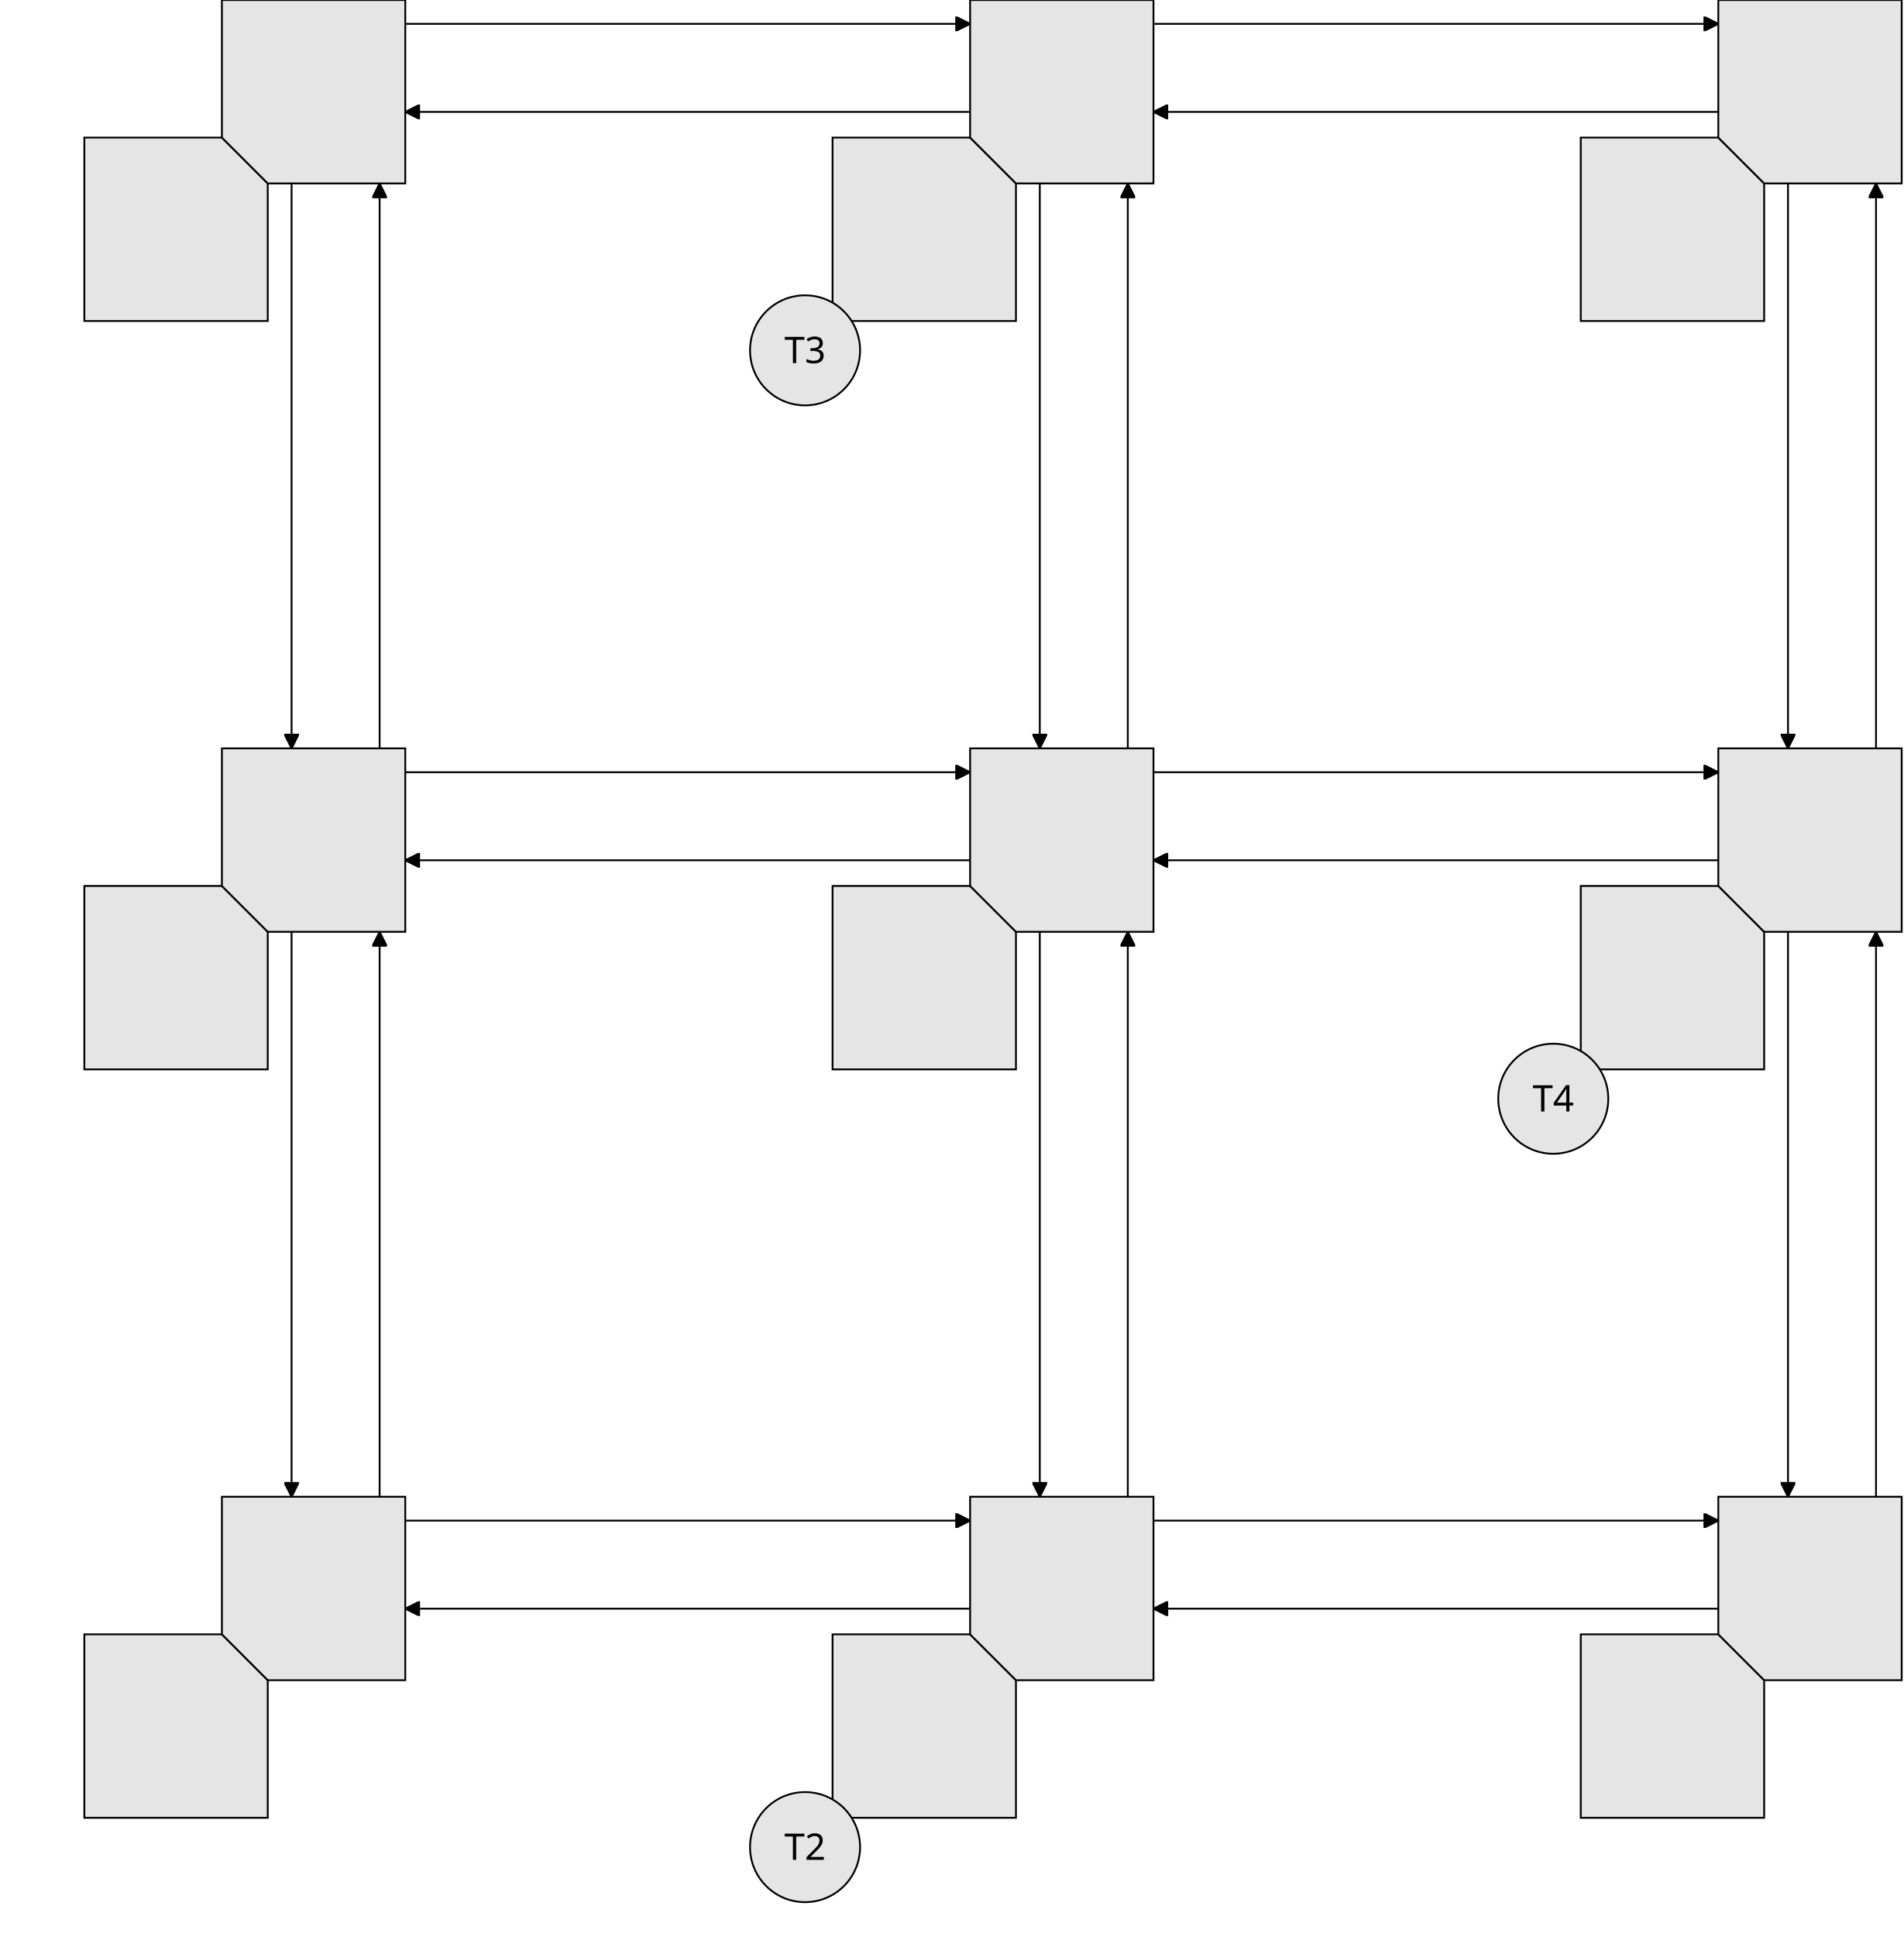
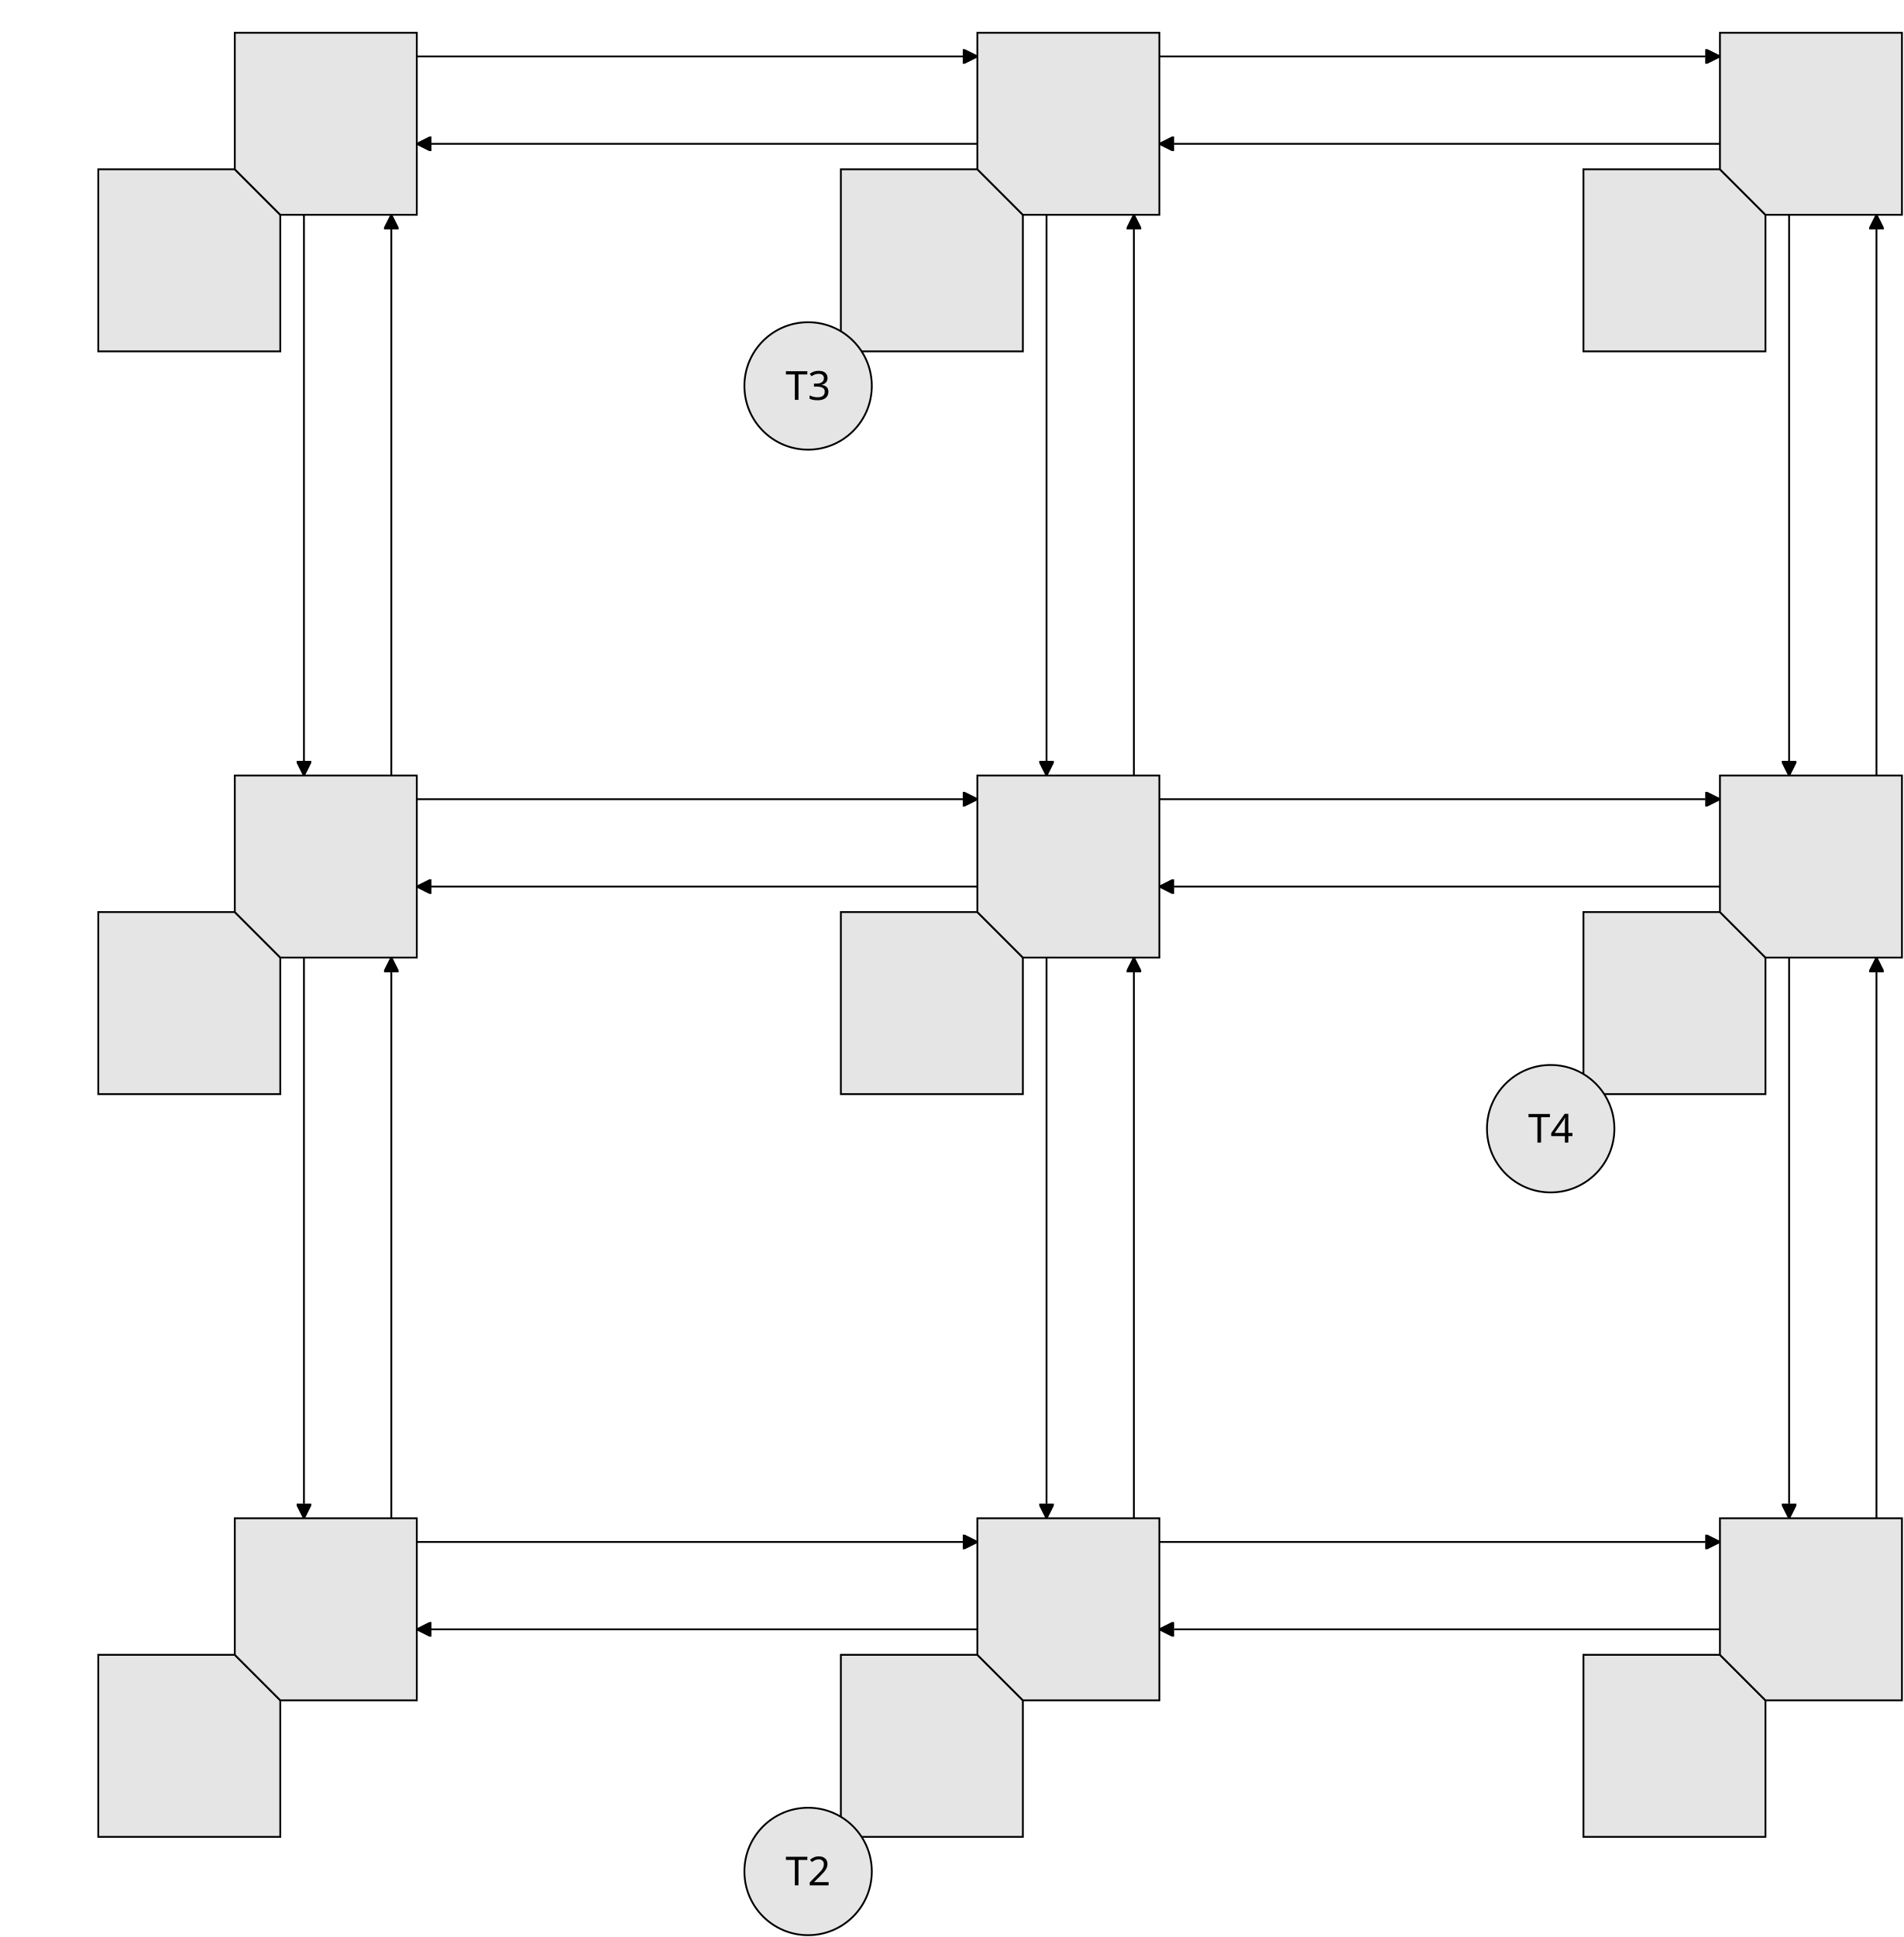
- <svg xmlns="http://www.w3.org/2000/svg" preserveAspectRation="xMidYMid meet" class="w-full max-h-full" viewBox="0 0 1038 1056">
+ <svg xmlns="http://www.w3.org/2000/svg" preserveAspectRation="xMidYMid meet" class="w-full max-h-full" viewBox="0 -18 1046 1064">
  <defs>
    <marker id="arrowHead" orient="auto" markerWidth="8" markerHeight="8" refY="4">
      <path d="M0,0 M0,0 V8 L8,4 Z" fill="black" fill-rule="evenodd" stroke="black" stroke-linecap="butt" stroke-width="1" />
    </marker>
    <filter x="0" y="0" width="1" height="1" id="textBackground">
      <feFlood flood-color="#e5e5e5" />
      <feComposite in="SourceGraphic" operator="or" />
    </filter>
  </defs>
  <style>.baseFill{fill: #e5e5e5;}.edgeData{display: none;}</style>
  <g id="mainGroup">
    <g id="processingGroup">
      <g id="0">
-         <path id="c0" d="M46,75 l0,100 l100,0 l0,-75 l-25,-25 l-75,0 Z" class="baseFill" fill-rule="evenodd" stroke="black" stroke-linecap="butt" stroke-width="1" />
-         <path id="r0" d="M121,75 l0,-75 l100,0 l0,100 l-75,0 Z" class="baseFill" fill-rule="evenodd" stroke="black" stroke-linecap="butt" stroke-width="1" />
+         <path id="c0" d="M54,75 l0,100 l100,0 l0,-75 l-25,-25 l-75,0 Z" class="baseFill" fill-rule="evenodd" stroke="black" stroke-linecap="butt" stroke-width="1" />
+         <path id="r0" d="M129,75 l0,-75 l100,0 l0,100 l-75,0 Z" class="baseFill" fill-rule="evenodd" stroke="black" stroke-linecap="butt" stroke-width="1" />
      </g>
      <g id="1">
-         <path id="c1" d="M454,75 l0,100 l100,0 l0,-75 l-25,-25 l-75,0 Z" class="baseFill" fill-rule="evenodd" stroke="black" stroke-linecap="butt" stroke-width="1" />
-         <path id="r1" d="M529,75 l0,-75 l100,0 l0,100 l-75,0 Z" class="baseFill" fill-rule="evenodd" stroke="black" stroke-linecap="butt" stroke-width="1" />
+         <path id="c1" d="M462,75 l0,100 l100,0 l0,-75 l-25,-25 l-75,0 Z" class="baseFill" fill-rule="evenodd" stroke="black" stroke-linecap="butt" stroke-width="1" />
+         <path id="r1" d="M537,75 l0,-75 l100,0 l0,100 l-75,0 Z" class="baseFill" fill-rule="evenodd" stroke="black" stroke-linecap="butt" stroke-width="1" />
        <g>
-           <circle cx="439" cy="191" r="30" fill="#e5e5e5" stroke="black" stroke-width="1" />
-           <text x="439" y="191" font-size="20px" font-family="Roboto Mono" text-anchor="middle" dominant-baseline="middle" fill="black">T3</text>
+           <circle cx="444" cy="194" r="35" fill="#e5e5e5" stroke="black" stroke-width="1" />
+           <text x="444" y="194" font-size="22px" font-family="Roboto Mono" text-anchor="middle" dominant-baseline="middle" fill="black">T3</text>
        </g>
      </g>
      <g id="2">
-         <path id="c2" d="M862,75 l0,100 l100,0 l0,-75 l-25,-25 l-75,0 Z" class="baseFill" fill-rule="evenodd" stroke="black" stroke-linecap="butt" stroke-width="1" />
-         <path id="r2" d="M937,75 l0,-75 l100,0 l0,100 l-75,0 Z" class="baseFill" fill-rule="evenodd" stroke="black" stroke-linecap="butt" stroke-width="1" />
+         <path id="c2" d="M870,75 l0,100 l100,0 l0,-75 l-25,-25 l-75,0 Z" class="baseFill" fill-rule="evenodd" stroke="black" stroke-linecap="butt" stroke-width="1" />
+         <path id="r2" d="M945,75 l0,-75 l100,0 l0,100 l-75,0 Z" class="baseFill" fill-rule="evenodd" stroke="black" stroke-linecap="butt" stroke-width="1" />
      </g>
      <g id="3">
-         <path id="c3" d="M46,483 l0,100 l100,0 l0,-75 l-25,-25 l-75,0 Z" class="baseFill" fill-rule="evenodd" stroke="black" stroke-linecap="butt" stroke-width="1" />
-         <path id="r3" d="M121,483 l0,-75 l100,0 l0,100 l-75,0 Z" class="baseFill" fill-rule="evenodd" stroke="black" stroke-linecap="butt" stroke-width="1" />
+         <path id="c3" d="M54,483 l0,100 l100,0 l0,-75 l-25,-25 l-75,0 Z" class="baseFill" fill-rule="evenodd" stroke="black" stroke-linecap="butt" stroke-width="1" />
+         <path id="r3" d="M129,483 l0,-75 l100,0 l0,100 l-75,0 Z" class="baseFill" fill-rule="evenodd" stroke="black" stroke-linecap="butt" stroke-width="1" />
      </g>
      <g id="4">
-         <path id="c4" d="M454,483 l0,100 l100,0 l0,-75 l-25,-25 l-75,0 Z" class="baseFill" fill-rule="evenodd" stroke="black" stroke-linecap="butt" stroke-width="1" />
-         <path id="r4" d="M529,483 l0,-75 l100,0 l0,100 l-75,0 Z" class="baseFill" fill-rule="evenodd" stroke="black" stroke-linecap="butt" stroke-width="1" />
+         <path id="c4" d="M462,483 l0,100 l100,0 l0,-75 l-25,-25 l-75,0 Z" class="baseFill" fill-rule="evenodd" stroke="black" stroke-linecap="butt" stroke-width="1" />
+         <path id="r4" d="M537,483 l0,-75 l100,0 l0,100 l-75,0 Z" class="baseFill" fill-rule="evenodd" stroke="black" stroke-linecap="butt" stroke-width="1" />
      </g>
      <g id="5">
-         <path id="c5" d="M862,483 l0,100 l100,0 l0,-75 l-25,-25 l-75,0 Z" class="baseFill" fill-rule="evenodd" stroke="black" stroke-linecap="butt" stroke-width="1" />
-         <path id="r5" d="M937,483 l0,-75 l100,0 l0,100 l-75,0 Z" class="baseFill" fill-rule="evenodd" stroke="black" stroke-linecap="butt" stroke-width="1" />
+         <path id="c5" d="M870,483 l0,100 l100,0 l0,-75 l-25,-25 l-75,0 Z" class="baseFill" fill-rule="evenodd" stroke="black" stroke-linecap="butt" stroke-width="1" />
+         <path id="r5" d="M945,483 l0,-75 l100,0 l0,100 l-75,0 Z" class="baseFill" fill-rule="evenodd" stroke="black" stroke-linecap="butt" stroke-width="1" />
        <g>
-           <circle cx="847" cy="599" r="30" fill="#e5e5e5" stroke="black" stroke-width="1" />
-           <text x="847" y="599" font-size="20px" font-family="Roboto Mono" text-anchor="middle" dominant-baseline="middle" fill="black">T4</text>
+           <circle cx="852" cy="602" r="35" fill="#e5e5e5" stroke="black" stroke-width="1" />
+           <text x="852" y="602" font-size="22px" font-family="Roboto Mono" text-anchor="middle" dominant-baseline="middle" fill="black">T4</text>
        </g>
      </g>
      <g id="6">
-         <path id="c6" d="M46,891 l0,100 l100,0 l0,-75 l-25,-25 l-75,0 Z" class="baseFill" fill-rule="evenodd" stroke="black" stroke-linecap="butt" stroke-width="1" />
-         <path id="r6" d="M121,891 l0,-75 l100,0 l0,100 l-75,0 Z" class="baseFill" fill-rule="evenodd" stroke="black" stroke-linecap="butt" stroke-width="1" />
+         <path id="c6" d="M54,891 l0,100 l100,0 l0,-75 l-25,-25 l-75,0 Z" class="baseFill" fill-rule="evenodd" stroke="black" stroke-linecap="butt" stroke-width="1" />
+         <path id="r6" d="M129,891 l0,-75 l100,0 l0,100 l-75,0 Z" class="baseFill" fill-rule="evenodd" stroke="black" stroke-linecap="butt" stroke-width="1" />
      </g>
      <g id="7">
-         <path id="c7" d="M454,891 l0,100 l100,0 l0,-75 l-25,-25 l-75,0 Z" class="baseFill" fill-rule="evenodd" stroke="black" stroke-linecap="butt" stroke-width="1" />
-         <path id="r7" d="M529,891 l0,-75 l100,0 l0,100 l-75,0 Z" class="baseFill" fill-rule="evenodd" stroke="black" stroke-linecap="butt" stroke-width="1" />
+         <path id="c7" d="M462,891 l0,100 l100,0 l0,-75 l-25,-25 l-75,0 Z" class="baseFill" fill-rule="evenodd" stroke="black" stroke-linecap="butt" stroke-width="1" />
+         <path id="r7" d="M537,891 l0,-75 l100,0 l0,100 l-75,0 Z" class="baseFill" fill-rule="evenodd" stroke="black" stroke-linecap="butt" stroke-width="1" />
        <g>
-           <circle cx="439" cy="1007" r="30" fill="#e5e5e5" stroke="black" stroke-width="1" />
-           <text x="439" y="1007" font-size="20px" font-family="Roboto Mono" text-anchor="middle" dominant-baseline="middle" fill="black">T2</text>
+           <circle cx="444" cy="1010" r="35" fill="#e5e5e5" stroke="black" stroke-width="1" />
+           <text x="444" y="1010" font-size="22px" font-family="Roboto Mono" text-anchor="middle" dominant-baseline="middle" fill="black">T2</text>
        </g>
      </g>
      <g id="8">
-         <path id="c8" d="M862,891 l0,100 l100,0 l0,-75 l-25,-25 l-75,0 Z" class="baseFill" fill-rule="evenodd" stroke="black" stroke-linecap="butt" stroke-width="1" />
-         <path id="r8" d="M937,891 l0,-75 l100,0 l0,100 l-75,0 Z" class="baseFill" fill-rule="evenodd" stroke="black" stroke-linecap="butt" stroke-width="1" />
+         <path id="c8" d="M870,891 l0,100 l100,0 l0,-75 l-25,-25 l-75,0 Z" class="baseFill" fill-rule="evenodd" stroke="black" stroke-linecap="butt" stroke-width="1" />
+         <path id="r8" d="M945,891 l0,-75 l100,0 l0,100 l-75,0 Z" class="baseFill" fill-rule="evenodd" stroke="black" stroke-linecap="butt" stroke-width="1" />
      </g>
    </g>
    <g>
      <g>
-         <path d="M159,100 v300" fill-rule="evenodd" stroke="black" stroke-linecap="butt" stroke-width="1" marker-end="url(#arrowHead)" />
-         <path d="M221,13 h300" fill-rule="evenodd" stroke="black" stroke-linecap="butt" stroke-width="1" marker-end="url(#arrowHead)" />
-         <path d="M567,100 v300" fill-rule="evenodd" stroke="black" stroke-linecap="butt" stroke-width="1" marker-end="url(#arrowHead)" />
-         <path d="M529,61 h-300" fill-rule="evenodd" stroke="black" stroke-linecap="butt" stroke-width="1" marker-end="url(#arrowHead)" />
-         <path d="M629,13 h300" fill-rule="evenodd" stroke="black" stroke-linecap="butt" stroke-width="1" marker-end="url(#arrowHead)" />
-         <path d="M975,100 v300" fill-rule="evenodd" stroke="black" stroke-linecap="butt" stroke-width="1" marker-end="url(#arrowHead)" />
-         <path d="M937,61 h-300" fill-rule="evenodd" stroke="black" stroke-linecap="butt" stroke-width="1" marker-end="url(#arrowHead)" />
-         <path d="M207,408 v-300" fill-rule="evenodd" stroke="black" stroke-linecap="butt" stroke-width="1" marker-end="url(#arrowHead)" />
-         <path d="M159,508 v300" fill-rule="evenodd" stroke="black" stroke-linecap="butt" stroke-width="1" marker-end="url(#arrowHead)" />
-         <path d="M221,421 h300" fill-rule="evenodd" stroke="black" stroke-linecap="butt" stroke-width="1" marker-end="url(#arrowHead)" />
-         <path d="M615,408 v-300" fill-rule="evenodd" stroke="black" stroke-linecap="butt" stroke-width="1" marker-end="url(#arrowHead)" />
-         <path d="M567,508 v300" fill-rule="evenodd" stroke="black" stroke-linecap="butt" stroke-width="1" marker-end="url(#arrowHead)" />
-         <path d="M529,469 h-300" fill-rule="evenodd" stroke="black" stroke-linecap="butt" stroke-width="1" marker-end="url(#arrowHead)" />
-         <path d="M629,421 h300" fill-rule="evenodd" stroke="black" stroke-linecap="butt" stroke-width="1" marker-end="url(#arrowHead)" />
-         <path d="M1023,408 v-300" fill-rule="evenodd" stroke="black" stroke-linecap="butt" stroke-width="1" marker-end="url(#arrowHead)" />
-         <path d="M975,508 v300" fill-rule="evenodd" stroke="black" stroke-linecap="butt" stroke-width="1" marker-end="url(#arrowHead)" />
-         <path d="M937,469 h-300" fill-rule="evenodd" stroke="black" stroke-linecap="butt" stroke-width="1" marker-end="url(#arrowHead)" />
-         <path d="M207,816 v-300" fill-rule="evenodd" stroke="black" stroke-linecap="butt" stroke-width="1" marker-end="url(#arrowHead)" />
-         <path d="M221,829 h300" fill-rule="evenodd" stroke="black" stroke-linecap="butt" stroke-width="1" marker-end="url(#arrowHead)" />
-         <path d="M615,816 v-300" fill-rule="evenodd" stroke="black" stroke-linecap="butt" stroke-width="1" marker-end="url(#arrowHead)" />
-         <path d="M529,877 h-300" fill-rule="evenodd" stroke="black" stroke-linecap="butt" stroke-width="1" marker-end="url(#arrowHead)" />
-         <path d="M629,829 h300" fill-rule="evenodd" stroke="black" stroke-linecap="butt" stroke-width="1" marker-end="url(#arrowHead)" />
-         <path d="M1023,816 v-300" fill-rule="evenodd" stroke="black" stroke-linecap="butt" stroke-width="1" marker-end="url(#arrowHead)" />
-         <path d="M937,877 h-300" fill-rule="evenodd" stroke="black" stroke-linecap="butt" stroke-width="1" marker-end="url(#arrowHead)" />
+         <path d="M167,100 v300" fill-rule="evenodd" stroke="black" stroke-linecap="butt" stroke-width="1" marker-end="url(#arrowHead)" />
+         <path d="M229,13 h300" fill-rule="evenodd" stroke="black" stroke-linecap="butt" stroke-width="1" marker-end="url(#arrowHead)" />
+         <path d="M575,100 v300" fill-rule="evenodd" stroke="black" stroke-linecap="butt" stroke-width="1" marker-end="url(#arrowHead)" />
+         <path d="M537,61 h-300" fill-rule="evenodd" stroke="black" stroke-linecap="butt" stroke-width="1" marker-end="url(#arrowHead)" />
+         <path d="M637,13 h300" fill-rule="evenodd" stroke="black" stroke-linecap="butt" stroke-width="1" marker-end="url(#arrowHead)" />
+         <path d="M983,100 v300" fill-rule="evenodd" stroke="black" stroke-linecap="butt" stroke-width="1" marker-end="url(#arrowHead)" />
+         <path d="M945,61 h-300" fill-rule="evenodd" stroke="black" stroke-linecap="butt" stroke-width="1" marker-end="url(#arrowHead)" />
+         <path d="M215,408 v-300" fill-rule="evenodd" stroke="black" stroke-linecap="butt" stroke-width="1" marker-end="url(#arrowHead)" />
+         <path d="M167,508 v300" fill-rule="evenodd" stroke="black" stroke-linecap="butt" stroke-width="1" marker-end="url(#arrowHead)" />
+         <path d="M229,421 h300" fill-rule="evenodd" stroke="black" stroke-linecap="butt" stroke-width="1" marker-end="url(#arrowHead)" />
+         <path d="M623,408 v-300" fill-rule="evenodd" stroke="black" stroke-linecap="butt" stroke-width="1" marker-end="url(#arrowHead)" />
+         <path d="M575,508 v300" fill-rule="evenodd" stroke="black" stroke-linecap="butt" stroke-width="1" marker-end="url(#arrowHead)" />
+         <path d="M537,469 h-300" fill-rule="evenodd" stroke="black" stroke-linecap="butt" stroke-width="1" marker-end="url(#arrowHead)" />
+         <path d="M637,421 h300" fill-rule="evenodd" stroke="black" stroke-linecap="butt" stroke-width="1" marker-end="url(#arrowHead)" />
+         <path d="M1031,408 v-300" fill-rule="evenodd" stroke="black" stroke-linecap="butt" stroke-width="1" marker-end="url(#arrowHead)" />
+         <path d="M983,508 v300" fill-rule="evenodd" stroke="black" stroke-linecap="butt" stroke-width="1" marker-end="url(#arrowHead)" />
+         <path d="M945,469 h-300" fill-rule="evenodd" stroke="black" stroke-linecap="butt" stroke-width="1" marker-end="url(#arrowHead)" />
+         <path d="M215,816 v-300" fill-rule="evenodd" stroke="black" stroke-linecap="butt" stroke-width="1" marker-end="url(#arrowHead)" />
+         <path d="M229,829 h300" fill-rule="evenodd" stroke="black" stroke-linecap="butt" stroke-width="1" marker-end="url(#arrowHead)" />
+         <path d="M623,816 v-300" fill-rule="evenodd" stroke="black" stroke-linecap="butt" stroke-width="1" marker-end="url(#arrowHead)" />
+         <path d="M537,877 h-300" fill-rule="evenodd" stroke="black" stroke-linecap="butt" stroke-width="1" marker-end="url(#arrowHead)" />
+         <path d="M637,829 h300" fill-rule="evenodd" stroke="black" stroke-linecap="butt" stroke-width="1" marker-end="url(#arrowHead)" />
+         <path d="M1031,816 v-300" fill-rule="evenodd" stroke="black" stroke-linecap="butt" stroke-width="1" marker-end="url(#arrowHead)" />
+         <path d="M945,877 h-300" fill-rule="evenodd" stroke="black" stroke-linecap="butt" stroke-width="1" marker-end="url(#arrowHead)" />
      </g>
      <g id="edgeConnetions" class="edgeData">
-         <path d="M159,-108 v100" fill-rule="evenodd" stroke="black" stroke-linecap="butt" stroke-width="1" marker-end="url(#arrowHead)" />
-         <path d="M-62,14 h175" fill-rule="evenodd" stroke="black" stroke-linecap="butt" stroke-width="1" marker-end="url(#arrowHead)" />
-         <path d="M567,-108 v100" fill-rule="evenodd" stroke="black" stroke-linecap="butt" stroke-width="1" marker-end="url(#arrowHead)" />
-         <path d="M975,-108 v100" fill-rule="evenodd" stroke="black" stroke-linecap="butt" stroke-width="1" marker-end="url(#arrowHead)" />
-         <path d="M1145,62 h-100" fill-rule="evenodd" stroke="black" stroke-linecap="butt" stroke-width="1" marker-end="url(#arrowHead)" />
-         <path d="M-62,422 h175" fill-rule="evenodd" stroke="black" stroke-linecap="butt" stroke-width="1" marker-end="url(#arrowHead)" />
-         <path d="M1145,470 h-100" fill-rule="evenodd" stroke="black" stroke-linecap="butt" stroke-width="1" marker-end="url(#arrowHead)" />
-         <path d="M207,1099 v-175" fill-rule="evenodd" stroke="black" stroke-linecap="butt" stroke-width="1" marker-end="url(#arrowHead)" />
-         <path d="M-62,830 h175" fill-rule="evenodd" stroke="black" stroke-linecap="butt" stroke-width="1" marker-end="url(#arrowHead)" />
-         <path d="M615,1099 v-175" fill-rule="evenodd" stroke="black" stroke-linecap="butt" stroke-width="1" marker-end="url(#arrowHead)" />
-         <path d="M1023,1099 v-175" fill-rule="evenodd" stroke="black" stroke-linecap="butt" stroke-width="1" marker-end="url(#arrowHead)" />
-         <path d="M1145,878 h-100" fill-rule="evenodd" stroke="black" stroke-linecap="butt" stroke-width="1" marker-end="url(#arrowHead)" />
-         <path d="M207,0 v-100" fill-rule="evenodd" stroke="black" stroke-linecap="butt" stroke-width="1" marker-end="url(#arrowHead)" />
-         <path d="M121,62 h-175" fill-rule="evenodd" stroke="black" stroke-linecap="butt" stroke-width="1" marker-end="url(#arrowHead)" />
-         <path d="M615,0 v-100" fill-rule="evenodd" stroke="black" stroke-linecap="butt" stroke-width="1" marker-end="url(#arrowHead)" />
-         <path d="M1023,0 v-100" fill-rule="evenodd" stroke="black" stroke-linecap="butt" stroke-width="1" marker-end="url(#arrowHead)" />
-         <path d="M1037,14 h100" fill-rule="evenodd" stroke="black" stroke-linecap="butt" stroke-width="1" marker-end="url(#arrowHead)" />
-         <path d="M121,470 h-175" fill-rule="evenodd" stroke="black" stroke-linecap="butt" stroke-width="1" marker-end="url(#arrowHead)" />
-         <path d="M1037,422 h100" fill-rule="evenodd" stroke="black" stroke-linecap="butt" stroke-width="1" marker-end="url(#arrowHead)" />
-         <path d="M159,916 v175" fill-rule="evenodd" stroke="black" stroke-linecap="butt" stroke-width="1" marker-end="url(#arrowHead)" />
-         <path d="M121,878 h-175" fill-rule="evenodd" stroke="black" stroke-linecap="butt" stroke-width="1" marker-end="url(#arrowHead)" />
-         <path d="M567,916 v175" fill-rule="evenodd" stroke="black" stroke-linecap="butt" stroke-width="1" marker-end="url(#arrowHead)" />
-         <path d="M975,916 v175" fill-rule="evenodd" stroke="black" stroke-linecap="butt" stroke-width="1" marker-end="url(#arrowHead)" />
-         <path d="M1037,830 h100" fill-rule="evenodd" stroke="black" stroke-linecap="butt" stroke-width="1" marker-end="url(#arrowHead)" />
+         <path d="M167,-233 v225" fill-rule="evenodd" stroke="black" stroke-linecap="butt" stroke-width="1" marker-end="url(#arrowHead)" />
+         <path d="M-179,14 h300" fill-rule="evenodd" stroke="black" stroke-linecap="butt" stroke-width="1" marker-end="url(#arrowHead)" />
+         <path d="M575,-233 v225" fill-rule="evenodd" stroke="black" stroke-linecap="butt" stroke-width="1" marker-end="url(#arrowHead)" />
+         <path d="M983,-233 v225" fill-rule="evenodd" stroke="black" stroke-linecap="butt" stroke-width="1" marker-end="url(#arrowHead)" />
+         <path d="M1278,62 h-225" fill-rule="evenodd" stroke="black" stroke-linecap="butt" stroke-width="1" marker-end="url(#arrowHead)" />
+         <path d="M-179,422 h300" fill-rule="evenodd" stroke="black" stroke-linecap="butt" stroke-width="1" marker-end="url(#arrowHead)" />
+         <path d="M1278,470 h-225" fill-rule="evenodd" stroke="black" stroke-linecap="butt" stroke-width="1" marker-end="url(#arrowHead)" />
+         <path d="M215,1224 v-300" fill-rule="evenodd" stroke="black" stroke-linecap="butt" stroke-width="1" marker-end="url(#arrowHead)" />
+         <path d="M-179,830 h300" fill-rule="evenodd" stroke="black" stroke-linecap="butt" stroke-width="1" marker-end="url(#arrowHead)" />
+         <path d="M623,1224 v-300" fill-rule="evenodd" stroke="black" stroke-linecap="butt" stroke-width="1" marker-end="url(#arrowHead)" />
+         <path d="M1031,1224 v-300" fill-rule="evenodd" stroke="black" stroke-linecap="butt" stroke-width="1" marker-end="url(#arrowHead)" />
+         <path d="M1278,878 h-225" fill-rule="evenodd" stroke="black" stroke-linecap="butt" stroke-width="1" marker-end="url(#arrowHead)" />
+         <path d="M215,0 v-225" fill-rule="evenodd" stroke="black" stroke-linecap="butt" stroke-width="1" marker-end="url(#arrowHead)" />
+         <path d="M129,62 h-300" fill-rule="evenodd" stroke="black" stroke-linecap="butt" stroke-width="1" marker-end="url(#arrowHead)" />
+         <path d="M623,0 v-225" fill-rule="evenodd" stroke="black" stroke-linecap="butt" stroke-width="1" marker-end="url(#arrowHead)" />
+         <path d="M1031,0 v-225" fill-rule="evenodd" stroke="black" stroke-linecap="butt" stroke-width="1" marker-end="url(#arrowHead)" />
+         <path d="M1045,14 h225" fill-rule="evenodd" stroke="black" stroke-linecap="butt" stroke-width="1" marker-end="url(#arrowHead)" />
+         <path d="M129,470 h-300" fill-rule="evenodd" stroke="black" stroke-linecap="butt" stroke-width="1" marker-end="url(#arrowHead)" />
+         <path d="M1045,422 h225" fill-rule="evenodd" stroke="black" stroke-linecap="butt" stroke-width="1" marker-end="url(#arrowHead)" />
+         <path d="M167,916 v300" fill-rule="evenodd" stroke="black" stroke-linecap="butt" stroke-width="1" marker-end="url(#arrowHead)" />
+         <path d="M129,878 h-300" fill-rule="evenodd" stroke="black" stroke-linecap="butt" stroke-width="1" marker-end="url(#arrowHead)" />
+         <path d="M575,916 v300" fill-rule="evenodd" stroke="black" stroke-linecap="butt" stroke-width="1" marker-end="url(#arrowHead)" />
+         <path d="M983,916 v300" fill-rule="evenodd" stroke="black" stroke-linecap="butt" stroke-width="1" marker-end="url(#arrowHead)" />
+         <path d="M1045,830 h225" fill-rule="evenodd" stroke="black" stroke-linecap="butt" stroke-width="1" marker-end="url(#arrowHead)" />
      </g>
    </g>
    <g id="information" />
    <g id="sinksSources" class="edgeData">
      <g>
-         <rect x="148" y="-178" width="70" height="70" rx="15" fill="#e5e5e5" stroke="black" stroke-width="1" />
+         <rect x="156" y="-303" width="70" height="70" rx="15" fill="#e5e5e5" stroke="black" stroke-width="1" />
      </g>
      <g>
-         <rect x="-132" y="3" width="70" height="70" rx="15" fill="#e5e5e5" stroke="black" stroke-width="1" />
+         <rect x="-249" y="3" width="70" height="70" rx="15" fill="#e5e5e5" stroke="black" stroke-width="1" />
      </g>
      <g>
-         <rect x="556" y="-178" width="70" height="70" rx="15" fill="#e5e5e5" stroke="black" stroke-width="1" />
+         <rect x="564" y="-303" width="70" height="70" rx="15" fill="#e5e5e5" stroke="black" stroke-width="1" />
      </g>
      <g>
-         <rect x="964" y="-178" width="70" height="70" rx="15" fill="#e5e5e5" stroke="black" stroke-width="1" />
+         <rect x="972" y="-303" width="70" height="70" rx="15" fill="#e5e5e5" stroke="black" stroke-width="1" />
      </g>
      <g>
-         <rect x="1145" y="3" width="70" height="70" rx="15" fill="#e5e5e5" stroke="black" stroke-width="1" />
+         <rect x="1278" y="3" width="70" height="70" rx="15" fill="#e5e5e5" stroke="black" stroke-width="1" />
      </g>
      <g>
-         <rect x="-132" y="411" width="70" height="70" rx="15" fill="#e5e5e5" stroke="black" stroke-width="1" />
+         <rect x="-249" y="411" width="70" height="70" rx="15" fill="#e5e5e5" stroke="black" stroke-width="1" />
      </g>
      <g>
-         <rect x="1145" y="411" width="70" height="70" rx="15" fill="#e5e5e5" stroke="black" stroke-width="1" />
+         <rect x="1278" y="411" width="70" height="70" rx="15" fill="#e5e5e5" stroke="black" stroke-width="1" />
      </g>
      <g>
-         <rect x="148" y="1099" width="70" height="70" rx="15" fill="#e5e5e5" stroke="black" stroke-width="1" />
+         <rect x="156" y="1224" width="70" height="70" rx="15" fill="#e5e5e5" stroke="black" stroke-width="1" />
      </g>
      <g>
-         <rect x="-132" y="819" width="70" height="70" rx="15" fill="#e5e5e5" stroke="black" stroke-width="1" />
+         <rect x="-249" y="819" width="70" height="70" rx="15" fill="#e5e5e5" stroke="black" stroke-width="1" />
      </g>
      <g>
-         <rect x="556" y="1099" width="70" height="70" rx="15" fill="#e5e5e5" stroke="black" stroke-width="1" />
+         <rect x="564" y="1224" width="70" height="70" rx="15" fill="#e5e5e5" stroke="black" stroke-width="1" />
      </g>
      <g>
-         <rect x="964" y="1099" width="70" height="70" rx="15" fill="#e5e5e5" stroke="black" stroke-width="1" />
+         <rect x="972" y="1224" width="70" height="70" rx="15" fill="#e5e5e5" stroke="black" stroke-width="1" />
      </g>
      <g>
-         <rect x="1145" y="819" width="70" height="70" rx="15" fill="#e5e5e5" stroke="black" stroke-width="1" />
+         <rect x="1278" y="819" width="70" height="70" rx="15" fill="#e5e5e5" stroke="black" stroke-width="1" />
      </g>
    </g>
  </g>
  <rect width="100%" height="100%" fill="none" stroke="#ff0000" stroke-width="1" opacity="0" />
</svg>
